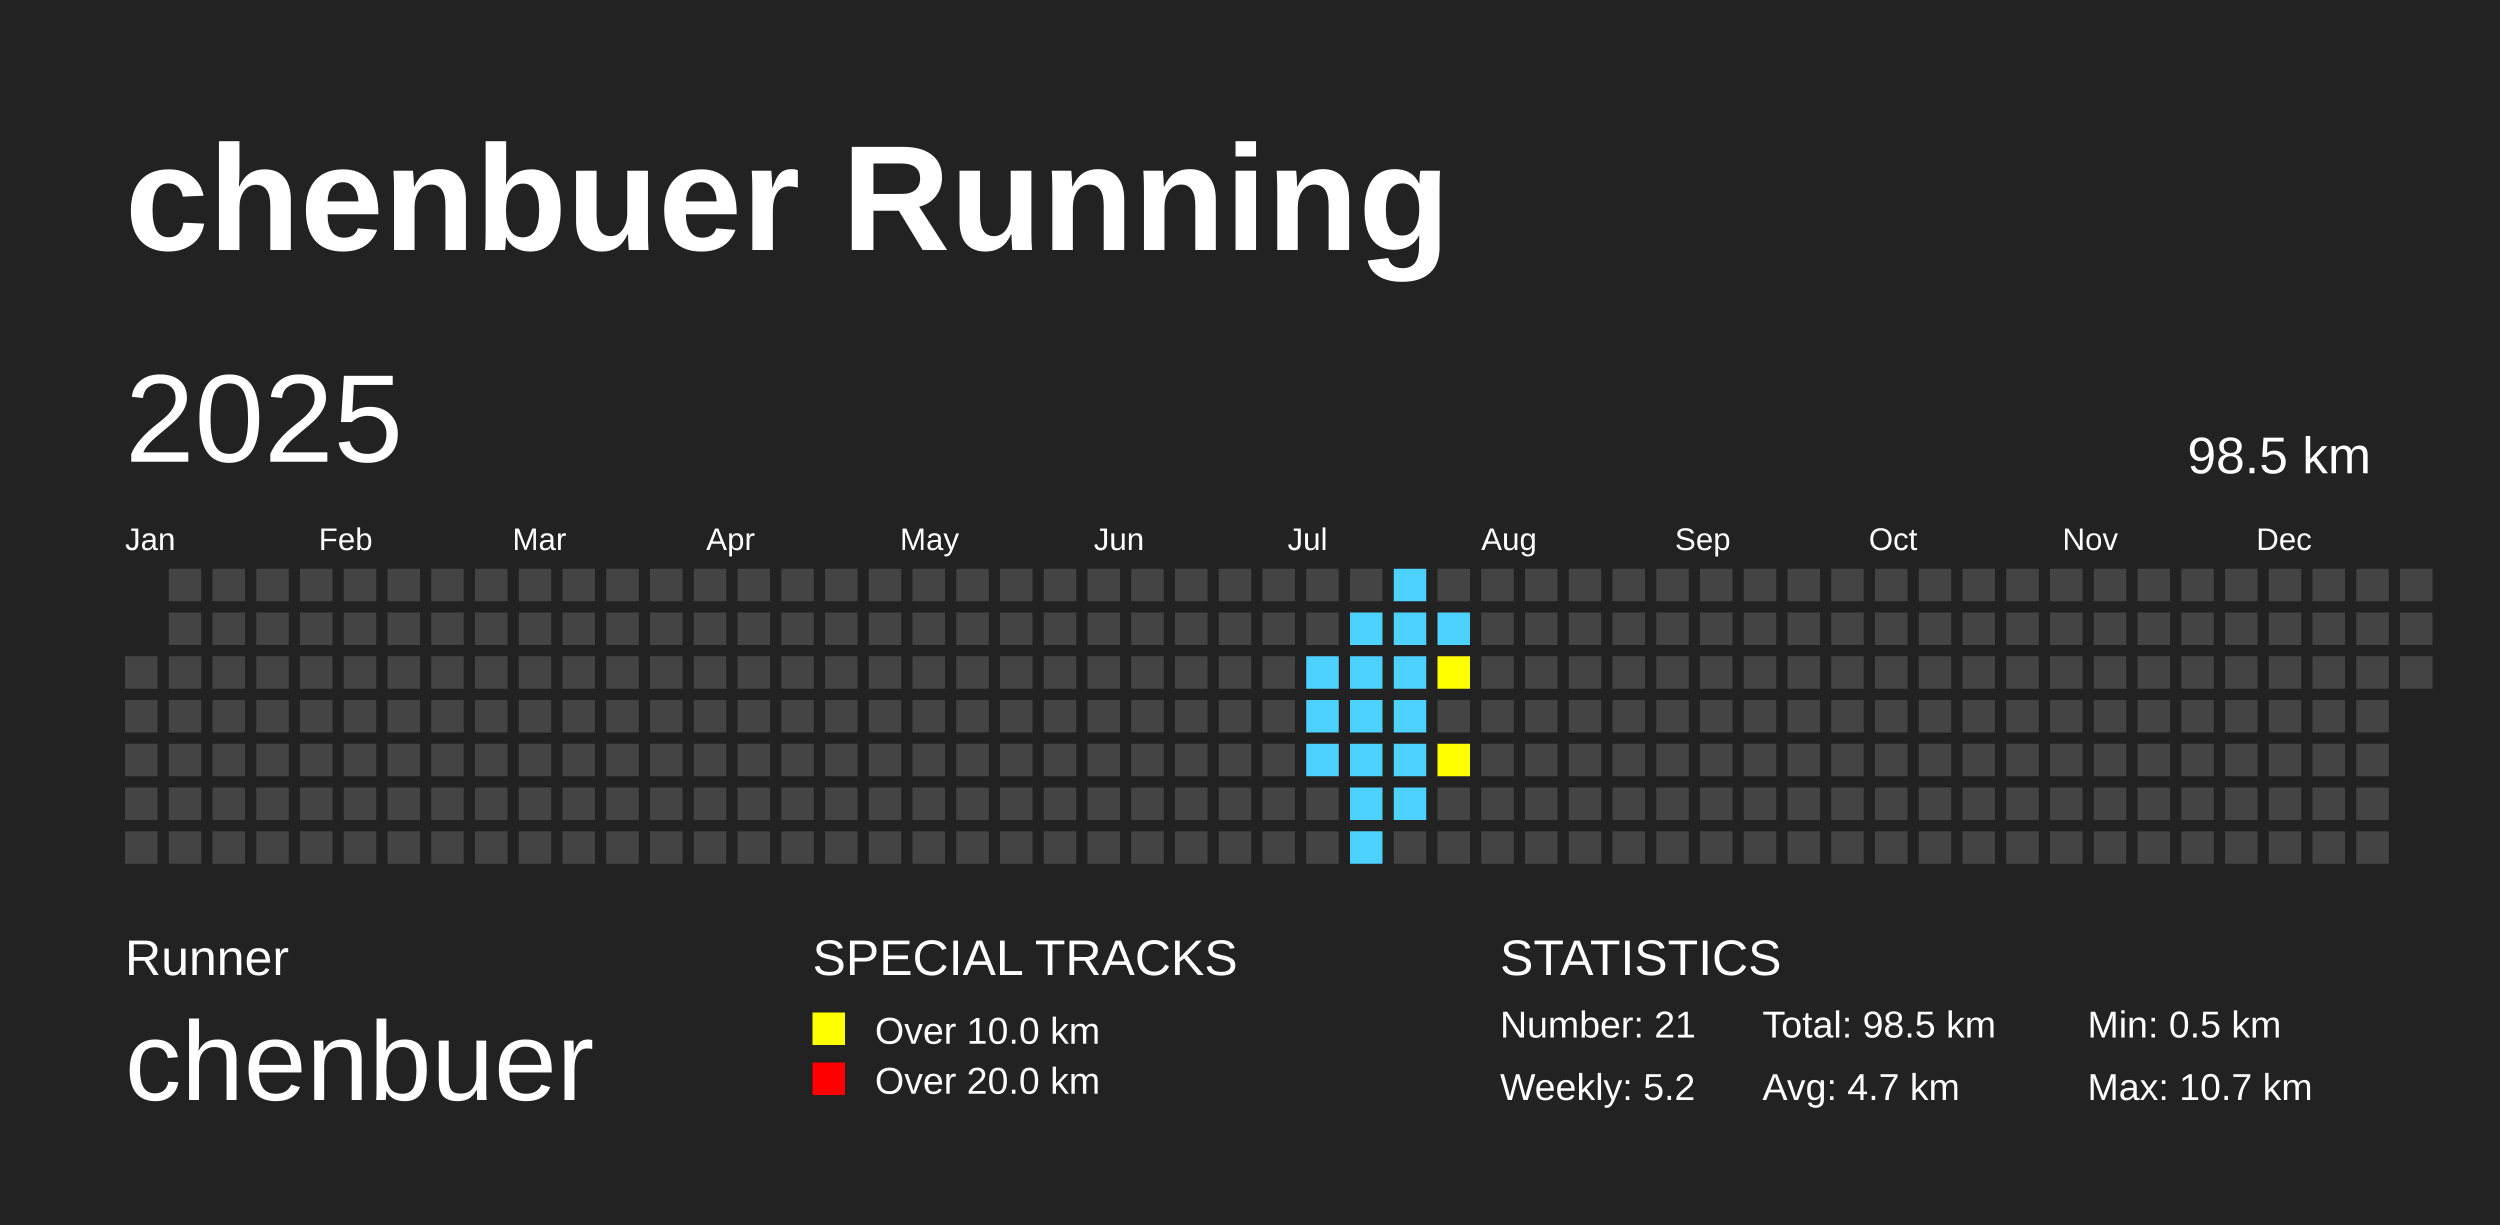
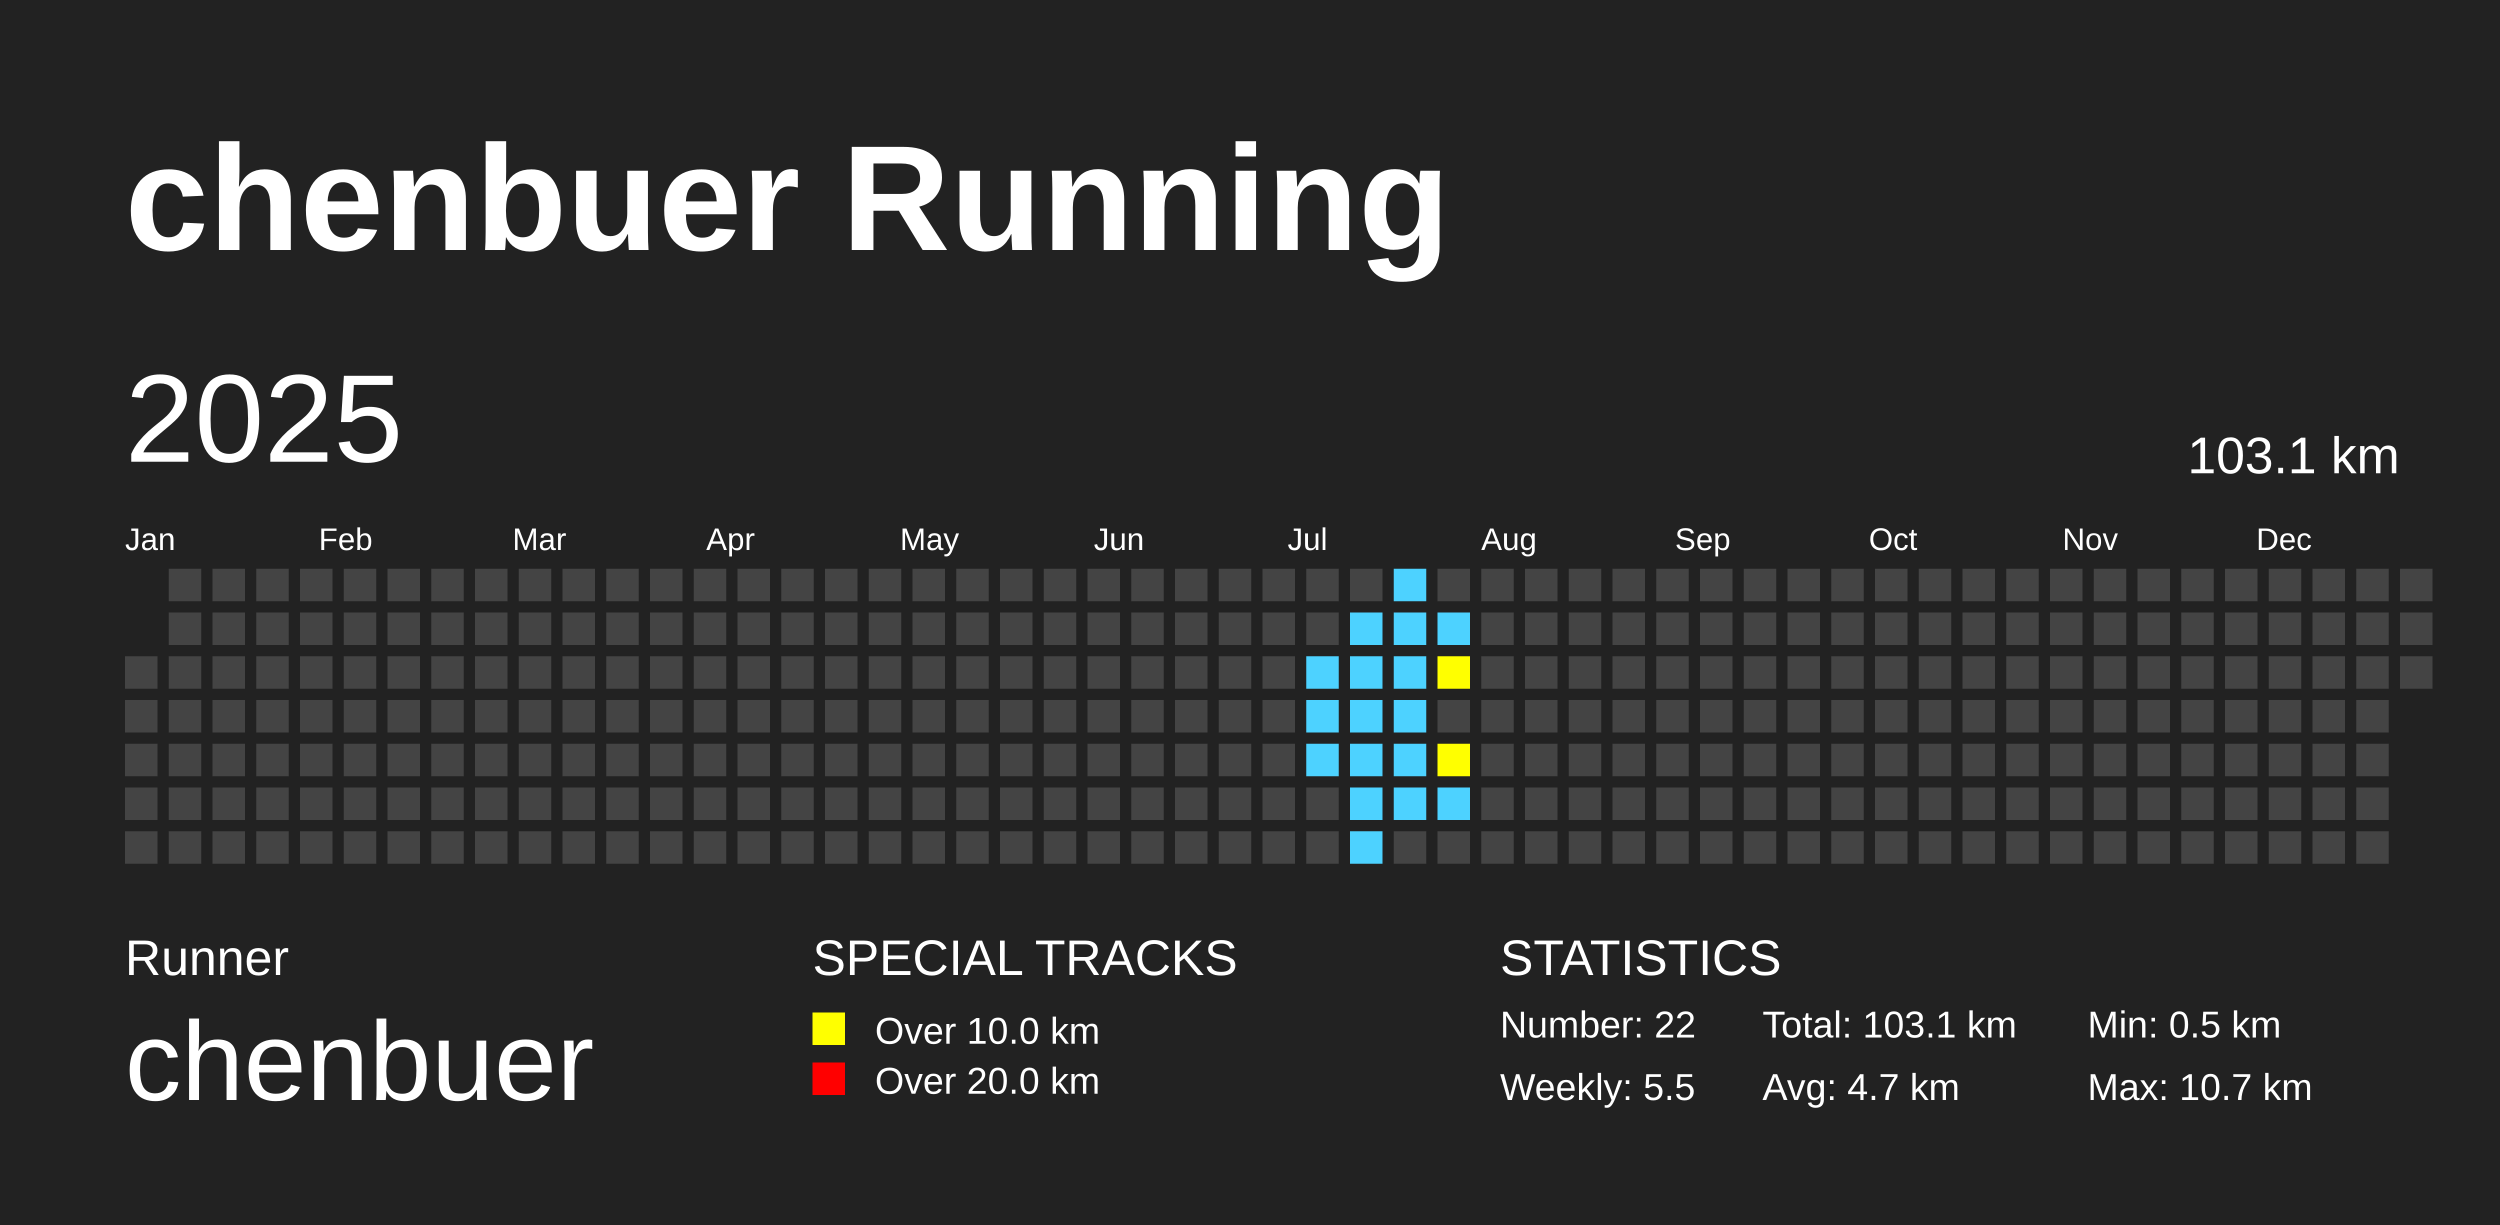
<svg xmlns="http://www.w3.org/2000/svg" baseProfile="full" height="98mm" version="1.1" viewBox="0,0,200,98" width="200mm">
  <defs />
  <rect fill="#222222" height="98" width="200" x="0" y="0" />
  <text fill="#FFFFFF" style="font-size:12px; font-family:Arial; font-weight:bold;" x="10" y="20">chenbuer Running</text>
  <text fill="#FFFFFF" style="font-size:4px; font-family:Arial" x="10" y="78">Runner</text>
  <text fill="#FFFFFF" style="font-size:9px; font-family:Arial" x="10" y="88">chenbuer</text>
  <text fill="#FFFFFF" style="font-size:4px; font-family:Arial" x="65" y="78">SPECIAL TRACKS</text>
  <rect fill="yellow" height="2.6" width="2.6" x="65" y="81" />
  <text fill="#FFFFFF" style="font-size:3px; font-family:Arial" x="70" y="83.5">Over 10.0 km</text>
  <rect fill="red" height="2.6" width="2.6" x="65" y="85" />
  <text fill="#FFFFFF" style="font-size:3px; font-family:Arial" x="70" y="87.5">Over 20.0 km</text>
  <text fill="#FFFFFF" style="font-size:4px; font-family:Arial" x="120" y="78">STATISTICS</text>
-   <text fill="#FFFFFF" style="font-size:3px; font-family:Arial" x="120" y="83">Number: 21</text>
-   <text fill="#FFFFFF" style="font-size:3px; font-family:Arial" x="120" y="88">Weekly: 5.2</text>
-   <text fill="#FFFFFF" style="font-size:3px; font-family:Arial" x="141" y="83">Total: 98.5 km</text>
+   <text fill="#FFFFFF" style="font-size:3px; font-family:Arial" x="120" y="83">Number: 22</text>
+   <text fill="#FFFFFF" style="font-size:3px; font-family:Arial" x="120" y="88">Weekly: 5.5</text>
+   <text fill="#FFFFFF" style="font-size:3px; font-family:Arial" x="141" y="83">Total: 103.1 km</text>
  <text fill="#FFFFFF" style="font-size:3px; font-family:Arial" x="141" y="88">Avg: 4.7 km</text>
  <text fill="#FFFFFF" style="font-size:3px; font-family:Arial" x="167" y="83">Min: 0.5 km</text>
  <text fill="#FFFFFF" style="font-size:3px; font-family:Arial" x="167" y="88">Max: 10.7 km</text>
  <text dominant-baseline="hanging" fill="#FFFFFF" style="font-size:10.0px; font-family:Arial;" x="10" y="30">2025</text>
-   <text dominant-baseline="hanging" fill="#FFFFFF" style="font-size:4.125px; font-family:Arial;" x="175" y="35">98.5 km</text>
+   <text dominant-baseline="hanging" fill="#FFFFFF" style="font-size:4.125px; font-family:Arial;" x="175" y="35">103.1 km</text>
  <text fill="#FFFFFF" style="font-size:2.5px; font-family:Arial" x="10.0" y="44">Jan</text>
  <text fill="#FFFFFF" style="font-size:2.5px; font-family:Arial" x="25.5" y="44">Feb</text>
  <text fill="#FFFFFF" style="font-size:2.5px; font-family:Arial" x="41.0" y="44">Mar</text>
  <text fill="#FFFFFF" style="font-size:2.5px; font-family:Arial" x="56.5" y="44">Apr</text>
  <text fill="#FFFFFF" style="font-size:2.5px; font-family:Arial" x="72.0" y="44">May</text>
  <text fill="#FFFFFF" style="font-size:2.5px; font-family:Arial" x="87.5" y="44">Jun</text>
  <text fill="#FFFFFF" style="font-size:2.5px; font-family:Arial" x="103.0" y="44">Jul</text>
  <text fill="#FFFFFF" style="font-size:2.5px; font-family:Arial" x="118.5" y="44">Aug</text>
  <text fill="#FFFFFF" style="font-size:2.5px; font-family:Arial" x="134.0" y="44">Sep</text>
  <text fill="#FFFFFF" style="font-size:2.5px; font-family:Arial" x="149.5" y="44">Oct</text>
  <text fill="#FFFFFF" style="font-size:2.5px; font-family:Arial" x="165.0" y="44">Nov</text>
  <text fill="#FFFFFF" style="font-size:2.5px; font-family:Arial" x="180.5" y="44">Dec</text>
  <rect fill="#444444" height="2.6" width="2.6" x="10.0" y="52.5" />
  <rect fill="#444444" height="2.6" width="2.6" x="10.0" y="56.0" />
  <rect fill="#444444" height="2.6" width="2.6" x="10.0" y="59.5" />
  <rect fill="#444444" height="2.6" width="2.6" x="10.0" y="63.0" />
  <rect fill="#444444" height="2.6" width="2.6" x="10.0" y="66.5" />
  <rect fill="#444444" height="2.6" width="2.6" x="13.5" y="45.5" />
  <rect fill="#444444" height="2.6" width="2.6" x="13.5" y="49.0" />
  <rect fill="#444444" height="2.6" width="2.6" x="13.5" y="52.5" />
  <rect fill="#444444" height="2.6" width="2.6" x="13.5" y="56.0" />
  <rect fill="#444444" height="2.6" width="2.6" x="13.5" y="59.5" />
  <rect fill="#444444" height="2.6" width="2.6" x="13.5" y="63.0" />
  <rect fill="#444444" height="2.6" width="2.6" x="13.5" y="66.5" />
  <rect fill="#444444" height="2.6" width="2.6" x="17.0" y="45.5" />
  <rect fill="#444444" height="2.6" width="2.6" x="17.0" y="49.0" />
  <rect fill="#444444" height="2.6" width="2.6" x="17.0" y="52.5" />
  <rect fill="#444444" height="2.6" width="2.6" x="17.0" y="56.0" />
  <rect fill="#444444" height="2.6" width="2.6" x="17.0" y="59.5" />
  <rect fill="#444444" height="2.6" width="2.6" x="17.0" y="63.0" />
  <rect fill="#444444" height="2.6" width="2.6" x="17.0" y="66.5" />
  <rect fill="#444444" height="2.6" width="2.6" x="20.5" y="45.5" />
  <rect fill="#444444" height="2.6" width="2.6" x="20.5" y="49.0" />
  <rect fill="#444444" height="2.6" width="2.6" x="20.5" y="52.5" />
  <rect fill="#444444" height="2.6" width="2.6" x="20.5" y="56.0" />
  <rect fill="#444444" height="2.6" width="2.6" x="20.5" y="59.5" />
  <rect fill="#444444" height="2.6" width="2.6" x="20.5" y="63.0" />
  <rect fill="#444444" height="2.6" width="2.6" x="20.5" y="66.5" />
  <rect fill="#444444" height="2.6" width="2.6" x="24.0" y="45.5" />
  <rect fill="#444444" height="2.6" width="2.6" x="24.0" y="49.0" />
  <rect fill="#444444" height="2.6" width="2.6" x="24.0" y="52.5" />
  <rect fill="#444444" height="2.6" width="2.6" x="24.0" y="56.0" />
  <rect fill="#444444" height="2.6" width="2.6" x="24.0" y="59.5" />
  <rect fill="#444444" height="2.6" width="2.6" x="24.0" y="63.0" />
  <rect fill="#444444" height="2.6" width="2.6" x="24.0" y="66.5" />
  <rect fill="#444444" height="2.6" width="2.6" x="27.5" y="45.5" />
  <rect fill="#444444" height="2.6" width="2.6" x="27.5" y="49.0" />
  <rect fill="#444444" height="2.6" width="2.6" x="27.5" y="52.5" />
  <rect fill="#444444" height="2.6" width="2.6" x="27.5" y="56.0" />
  <rect fill="#444444" height="2.6" width="2.6" x="27.5" y="59.5" />
  <rect fill="#444444" height="2.6" width="2.6" x="27.5" y="63.0" />
  <rect fill="#444444" height="2.6" width="2.6" x="27.5" y="66.5" />
  <rect fill="#444444" height="2.6" width="2.6" x="31.0" y="45.5" />
  <rect fill="#444444" height="2.6" width="2.6" x="31.0" y="49.0" />
  <rect fill="#444444" height="2.6" width="2.6" x="31.0" y="52.5" />
  <rect fill="#444444" height="2.6" width="2.6" x="31.0" y="56.0" />
  <rect fill="#444444" height="2.6" width="2.6" x="31.0" y="59.5" />
  <rect fill="#444444" height="2.6" width="2.6" x="31.0" y="63.0" />
  <rect fill="#444444" height="2.6" width="2.6" x="31.0" y="66.5" />
  <rect fill="#444444" height="2.6" width="2.6" x="34.5" y="45.5" />
  <rect fill="#444444" height="2.6" width="2.6" x="34.5" y="49.0" />
  <rect fill="#444444" height="2.6" width="2.6" x="34.5" y="52.5" />
  <rect fill="#444444" height="2.6" width="2.6" x="34.5" y="56.0" />
  <rect fill="#444444" height="2.6" width="2.6" x="34.5" y="59.5" />
  <rect fill="#444444" height="2.6" width="2.6" x="34.5" y="63.0" />
  <rect fill="#444444" height="2.6" width="2.6" x="34.5" y="66.5" />
  <rect fill="#444444" height="2.6" width="2.6" x="38.0" y="45.5" />
  <rect fill="#444444" height="2.6" width="2.6" x="38.0" y="49.0" />
  <rect fill="#444444" height="2.6" width="2.6" x="38.0" y="52.5" />
  <rect fill="#444444" height="2.6" width="2.6" x="38.0" y="56.0" />
  <rect fill="#444444" height="2.6" width="2.6" x="38.0" y="59.5" />
  <rect fill="#444444" height="2.6" width="2.6" x="38.0" y="63.0" />
  <rect fill="#444444" height="2.6" width="2.6" x="38.0" y="66.5" />
  <rect fill="#444444" height="2.6" width="2.6" x="41.5" y="45.5" />
  <rect fill="#444444" height="2.6" width="2.6" x="41.5" y="49.0" />
  <rect fill="#444444" height="2.6" width="2.6" x="41.5" y="52.5" />
  <rect fill="#444444" height="2.6" width="2.6" x="41.5" y="56.0" />
  <rect fill="#444444" height="2.6" width="2.6" x="41.5" y="59.5" />
  <rect fill="#444444" height="2.6" width="2.6" x="41.5" y="63.0" />
  <rect fill="#444444" height="2.6" width="2.6" x="41.5" y="66.5" />
  <rect fill="#444444" height="2.6" width="2.6" x="45.0" y="45.5" />
  <rect fill="#444444" height="2.6" width="2.6" x="45.0" y="49.0" />
  <rect fill="#444444" height="2.6" width="2.6" x="45.0" y="52.5" />
  <rect fill="#444444" height="2.6" width="2.6" x="45.0" y="56.0" />
  <rect fill="#444444" height="2.6" width="2.6" x="45.0" y="59.5" />
  <rect fill="#444444" height="2.6" width="2.6" x="45.0" y="63.0" />
  <rect fill="#444444" height="2.6" width="2.6" x="45.0" y="66.5" />
  <rect fill="#444444" height="2.6" width="2.6" x="48.5" y="45.5" />
  <rect fill="#444444" height="2.6" width="2.6" x="48.5" y="49.0" />
  <rect fill="#444444" height="2.6" width="2.6" x="48.5" y="52.5" />
  <rect fill="#444444" height="2.6" width="2.6" x="48.5" y="56.0" />
  <rect fill="#444444" height="2.6" width="2.6" x="48.5" y="59.5" />
  <rect fill="#444444" height="2.6" width="2.6" x="48.5" y="63.0" />
  <rect fill="#444444" height="2.6" width="2.6" x="48.5" y="66.5" />
  <rect fill="#444444" height="2.6" width="2.6" x="52.0" y="45.5" />
  <rect fill="#444444" height="2.6" width="2.6" x="52.0" y="49.0" />
  <rect fill="#444444" height="2.6" width="2.6" x="52.0" y="52.5" />
  <rect fill="#444444" height="2.6" width="2.6" x="52.0" y="56.0" />
  <rect fill="#444444" height="2.6" width="2.6" x="52.0" y="59.5" />
  <rect fill="#444444" height="2.6" width="2.6" x="52.0" y="63.0" />
  <rect fill="#444444" height="2.6" width="2.6" x="52.0" y="66.5" />
  <rect fill="#444444" height="2.6" width="2.6" x="55.5" y="45.5" />
  <rect fill="#444444" height="2.6" width="2.6" x="55.5" y="49.0" />
  <rect fill="#444444" height="2.6" width="2.6" x="55.5" y="52.5" />
  <rect fill="#444444" height="2.6" width="2.6" x="55.5" y="56.0" />
  <rect fill="#444444" height="2.6" width="2.6" x="55.5" y="59.5" />
  <rect fill="#444444" height="2.6" width="2.6" x="55.5" y="63.0" />
  <rect fill="#444444" height="2.6" width="2.6" x="55.5" y="66.5" />
  <rect fill="#444444" height="2.6" width="2.6" x="59.0" y="45.5" />
  <rect fill="#444444" height="2.6" width="2.6" x="59.0" y="49.0" />
  <rect fill="#444444" height="2.6" width="2.6" x="59.0" y="52.5" />
  <rect fill="#444444" height="2.6" width="2.6" x="59.0" y="56.0" />
  <rect fill="#444444" height="2.6" width="2.6" x="59.0" y="59.5" />
  <rect fill="#444444" height="2.6" width="2.6" x="59.0" y="63.0" />
  <rect fill="#444444" height="2.6" width="2.6" x="59.0" y="66.5" />
  <rect fill="#444444" height="2.6" width="2.6" x="62.5" y="45.5" />
  <rect fill="#444444" height="2.6" width="2.6" x="62.5" y="49.0" />
  <rect fill="#444444" height="2.6" width="2.6" x="62.5" y="52.5" />
  <rect fill="#444444" height="2.6" width="2.6" x="62.5" y="56.0" />
  <rect fill="#444444" height="2.6" width="2.6" x="62.5" y="59.5" />
  <rect fill="#444444" height="2.6" width="2.6" x="62.5" y="63.0" />
  <rect fill="#444444" height="2.6" width="2.6" x="62.5" y="66.5" />
  <rect fill="#444444" height="2.6" width="2.6" x="66.0" y="45.5" />
  <rect fill="#444444" height="2.6" width="2.6" x="66.0" y="49.0" />
  <rect fill="#444444" height="2.6" width="2.6" x="66.0" y="52.5" />
  <rect fill="#444444" height="2.6" width="2.6" x="66.0" y="56.0" />
  <rect fill="#444444" height="2.6" width="2.6" x="66.0" y="59.5" />
  <rect fill="#444444" height="2.6" width="2.6" x="66.0" y="63.0" />
  <rect fill="#444444" height="2.6" width="2.6" x="66.0" y="66.5" />
  <rect fill="#444444" height="2.6" width="2.6" x="69.5" y="45.5" />
  <rect fill="#444444" height="2.6" width="2.6" x="69.5" y="49.0" />
  <rect fill="#444444" height="2.6" width="2.6" x="69.5" y="52.5" />
  <rect fill="#444444" height="2.6" width="2.6" x="69.5" y="56.0" />
  <rect fill="#444444" height="2.6" width="2.6" x="69.5" y="59.5" />
  <rect fill="#444444" height="2.6" width="2.6" x="69.5" y="63.0" />
  <rect fill="#444444" height="2.6" width="2.6" x="69.5" y="66.5" />
  <rect fill="#444444" height="2.6" width="2.6" x="73.0" y="45.5" />
  <rect fill="#444444" height="2.6" width="2.6" x="73.0" y="49.0" />
  <rect fill="#444444" height="2.6" width="2.6" x="73.0" y="52.5" />
  <rect fill="#444444" height="2.6" width="2.6" x="73.0" y="56.0" />
  <rect fill="#444444" height="2.6" width="2.6" x="73.0" y="59.5" />
  <rect fill="#444444" height="2.6" width="2.6" x="73.0" y="63.0" />
  <rect fill="#444444" height="2.6" width="2.6" x="73.0" y="66.5" />
  <rect fill="#444444" height="2.6" width="2.6" x="76.5" y="45.5" />
  <rect fill="#444444" height="2.6" width="2.6" x="76.5" y="49.0" />
  <rect fill="#444444" height="2.6" width="2.6" x="76.5" y="52.5" />
  <rect fill="#444444" height="2.6" width="2.6" x="76.5" y="56.0" />
  <rect fill="#444444" height="2.6" width="2.6" x="76.5" y="59.5" />
  <rect fill="#444444" height="2.6" width="2.6" x="76.5" y="63.0" />
  <rect fill="#444444" height="2.6" width="2.6" x="76.5" y="66.5" />
  <rect fill="#444444" height="2.6" width="2.6" x="80.0" y="45.5" />
  <rect fill="#444444" height="2.6" width="2.6" x="80.0" y="49.0" />
  <rect fill="#444444" height="2.6" width="2.6" x="80.0" y="52.5" />
  <rect fill="#444444" height="2.6" width="2.6" x="80.0" y="56.0" />
  <rect fill="#444444" height="2.6" width="2.6" x="80.0" y="59.5" />
  <rect fill="#444444" height="2.6" width="2.6" x="80.0" y="63.0" />
  <rect fill="#444444" height="2.6" width="2.6" x="80.0" y="66.5" />
  <rect fill="#444444" height="2.6" width="2.6" x="83.5" y="45.5" />
  <rect fill="#444444" height="2.6" width="2.6" x="83.5" y="49.0" />
  <rect fill="#444444" height="2.6" width="2.6" x="83.5" y="52.5" />
  <rect fill="#444444" height="2.6" width="2.6" x="83.5" y="56.0" />
  <rect fill="#444444" height="2.6" width="2.6" x="83.5" y="59.5" />
  <rect fill="#444444" height="2.6" width="2.6" x="83.5" y="63.0" />
  <rect fill="#444444" height="2.6" width="2.6" x="83.5" y="66.5" />
  <rect fill="#444444" height="2.6" width="2.6" x="87.0" y="45.5" />
  <rect fill="#444444" height="2.6" width="2.6" x="87.0" y="49.0" />
  <rect fill="#444444" height="2.6" width="2.6" x="87.0" y="52.5" />
  <rect fill="#444444" height="2.6" width="2.6" x="87.0" y="56.0" />
  <rect fill="#444444" height="2.6" width="2.6" x="87.0" y="59.5" />
  <rect fill="#444444" height="2.6" width="2.6" x="87.0" y="63.0" />
  <rect fill="#444444" height="2.6" width="2.6" x="87.0" y="66.5" />
  <rect fill="#444444" height="2.6" width="2.6" x="90.5" y="45.5" />
  <rect fill="#444444" height="2.6" width="2.6" x="90.5" y="49.0" />
  <rect fill="#444444" height="2.6" width="2.6" x="90.5" y="52.5" />
  <rect fill="#444444" height="2.6" width="2.6" x="90.5" y="56.0" />
  <rect fill="#444444" height="2.6" width="2.6" x="90.5" y="59.5" />
  <rect fill="#444444" height="2.6" width="2.6" x="90.5" y="63.0" />
  <rect fill="#444444" height="2.6" width="2.6" x="90.5" y="66.5" />
  <rect fill="#444444" height="2.6" width="2.6" x="94.0" y="45.5" />
  <rect fill="#444444" height="2.6" width="2.6" x="94.0" y="49.0" />
  <rect fill="#444444" height="2.6" width="2.6" x="94.0" y="52.5" />
  <rect fill="#444444" height="2.6" width="2.6" x="94.0" y="56.0" />
  <rect fill="#444444" height="2.6" width="2.6" x="94.0" y="59.5" />
  <rect fill="#444444" height="2.6" width="2.6" x="94.0" y="63.0" />
  <rect fill="#444444" height="2.6" width="2.6" x="94.0" y="66.5" />
  <rect fill="#444444" height="2.6" width="2.6" x="97.5" y="45.5" />
  <rect fill="#444444" height="2.6" width="2.6" x="97.5" y="49.0" />
  <rect fill="#444444" height="2.6" width="2.6" x="97.5" y="52.5" />
  <rect fill="#444444" height="2.6" width="2.6" x="97.5" y="56.0" />
  <rect fill="#444444" height="2.6" width="2.6" x="97.5" y="59.5" />
  <rect fill="#444444" height="2.6" width="2.6" x="97.5" y="63.0" />
  <rect fill="#444444" height="2.6" width="2.6" x="97.5" y="66.5" />
  <rect fill="#444444" height="2.6" width="2.6" x="101.0" y="45.5" />
  <rect fill="#444444" height="2.6" width="2.6" x="101.0" y="49.0" />
  <rect fill="#444444" height="2.6" width="2.6" x="101.0" y="52.5" />
  <rect fill="#444444" height="2.6" width="2.6" x="101.0" y="56.0" />
  <rect fill="#444444" height="2.6" width="2.6" x="101.0" y="59.5" />
  <rect fill="#444444" height="2.6" width="2.6" x="101.0" y="63.0" />
  <rect fill="#444444" height="2.6" width="2.6" x="101.0" y="66.5" />
  <rect fill="#444444" height="2.6" width="2.6" x="104.5" y="45.5" />
  <rect fill="#444444" height="2.6" width="2.6" x="104.5" y="49.0" />
  <rect fill="#4DD2FF" height="2.6" width="2.6" x="104.5" y="52.5" />
  <rect fill="#4DD2FF" height="2.6" width="2.6" x="104.5" y="56.0" />
  <rect fill="#4DD2FF" height="2.6" width="2.6" x="104.5" y="59.5" />
  <rect fill="#444444" height="2.6" width="2.6" x="104.5" y="63.0" />
  <rect fill="#444444" height="2.6" width="2.6" x="104.5" y="66.5" />
  <rect fill="#444444" height="2.6" width="2.6" x="108.0" y="45.5" />
  <rect fill="#4DD2FF" height="2.6" width="2.6" x="108.0" y="49.0" />
  <rect fill="#4DD2FF" height="2.6" width="2.6" x="108.0" y="52.5" />
  <rect fill="#4DD2FF" height="2.6" width="2.6" x="108.0" y="56.0" />
  <rect fill="#4DD2FF" height="2.6" width="2.6" x="108.0" y="59.5" />
  <rect fill="#4DD2FF" height="2.6" width="2.6" x="108.0" y="63.0" />
  <rect fill="#4DD2FF" height="2.6" width="2.6" x="108.0" y="66.5" />
  <rect fill="#4DD2FF" height="2.6" width="2.6" x="111.5" y="45.5" />
  <rect fill="#4DD2FF" height="2.6" width="2.6" x="111.5" y="49.0" />
  <rect fill="#4DD2FF" height="2.6" width="2.6" x="111.5" y="52.5" />
  <rect fill="#4DD2FF" height="2.6" width="2.6" x="111.5" y="56.0" />
  <rect fill="#4DD2FF" height="2.6" width="2.6" x="111.5" y="59.5" />
  <rect fill="#4DD2FF" height="2.6" width="2.6" x="111.5" y="63.0" />
  <rect fill="#444444" height="2.6" width="2.6" x="111.5" y="66.5" />
  <rect fill="#444444" height="2.6" width="2.6" x="115.0" y="45.5" />
  <rect fill="#4DD2FF" height="2.6" width="2.6" x="115.0" y="49.0" />
  <rect fill="yellow" height="2.6" width="2.6" x="115.0" y="52.5" />
  <rect fill="#444444" height="2.6" width="2.6" x="115.0" y="56.0" />
  <rect fill="yellow" height="2.6" width="2.6" x="115.0" y="59.5" />
-   <rect fill="#444444" height="2.6" width="2.6" x="115.0" y="63.0" />
+   <rect fill="#4DD2FF" height="2.6" width="2.6" x="115.0" y="63.0" />
  <rect fill="#444444" height="2.6" width="2.6" x="115.0" y="66.5" />
  <rect fill="#444444" height="2.6" width="2.6" x="118.5" y="45.5" />
  <rect fill="#444444" height="2.6" width="2.6" x="118.5" y="49.0" />
  <rect fill="#444444" height="2.6" width="2.6" x="118.5" y="52.5" />
  <rect fill="#444444" height="2.6" width="2.6" x="118.5" y="56.0" />
  <rect fill="#444444" height="2.6" width="2.6" x="118.5" y="59.5" />
  <rect fill="#444444" height="2.6" width="2.6" x="118.5" y="63.0" />
  <rect fill="#444444" height="2.6" width="2.6" x="118.5" y="66.5" />
  <rect fill="#444444" height="2.6" width="2.6" x="122.0" y="45.5" />
  <rect fill="#444444" height="2.6" width="2.6" x="122.0" y="49.0" />
  <rect fill="#444444" height="2.6" width="2.6" x="122.0" y="52.5" />
  <rect fill="#444444" height="2.6" width="2.6" x="122.0" y="56.0" />
  <rect fill="#444444" height="2.6" width="2.6" x="122.0" y="59.5" />
  <rect fill="#444444" height="2.6" width="2.6" x="122.0" y="63.0" />
  <rect fill="#444444" height="2.6" width="2.6" x="122.0" y="66.5" />
  <rect fill="#444444" height="2.6" width="2.6" x="125.5" y="45.5" />
  <rect fill="#444444" height="2.6" width="2.6" x="125.5" y="49.0" />
  <rect fill="#444444" height="2.6" width="2.6" x="125.5" y="52.5" />
  <rect fill="#444444" height="2.6" width="2.6" x="125.5" y="56.0" />
  <rect fill="#444444" height="2.6" width="2.6" x="125.5" y="59.5" />
  <rect fill="#444444" height="2.6" width="2.6" x="125.5" y="63.0" />
  <rect fill="#444444" height="2.6" width="2.6" x="125.5" y="66.5" />
  <rect fill="#444444" height="2.6" width="2.6" x="129.0" y="45.5" />
  <rect fill="#444444" height="2.6" width="2.6" x="129.0" y="49.0" />
  <rect fill="#444444" height="2.6" width="2.6" x="129.0" y="52.5" />
  <rect fill="#444444" height="2.6" width="2.6" x="129.0" y="56.0" />
  <rect fill="#444444" height="2.6" width="2.6" x="129.0" y="59.5" />
  <rect fill="#444444" height="2.6" width="2.6" x="129.0" y="63.0" />
  <rect fill="#444444" height="2.6" width="2.6" x="129.0" y="66.5" />
  <rect fill="#444444" height="2.6" width="2.6" x="132.5" y="45.5" />
  <rect fill="#444444" height="2.6" width="2.6" x="132.5" y="49.0" />
  <rect fill="#444444" height="2.6" width="2.6" x="132.5" y="52.5" />
  <rect fill="#444444" height="2.6" width="2.6" x="132.5" y="56.0" />
  <rect fill="#444444" height="2.6" width="2.6" x="132.5" y="59.5" />
  <rect fill="#444444" height="2.6" width="2.6" x="132.5" y="63.0" />
  <rect fill="#444444" height="2.6" width="2.6" x="132.5" y="66.5" />
  <rect fill="#444444" height="2.6" width="2.6" x="136.0" y="45.5" />
  <rect fill="#444444" height="2.6" width="2.6" x="136.0" y="49.0" />
  <rect fill="#444444" height="2.6" width="2.6" x="136.0" y="52.5" />
  <rect fill="#444444" height="2.6" width="2.6" x="136.0" y="56.0" />
  <rect fill="#444444" height="2.6" width="2.6" x="136.0" y="59.5" />
  <rect fill="#444444" height="2.6" width="2.6" x="136.0" y="63.0" />
  <rect fill="#444444" height="2.6" width="2.6" x="136.0" y="66.5" />
  <rect fill="#444444" height="2.6" width="2.6" x="139.5" y="45.5" />
  <rect fill="#444444" height="2.6" width="2.6" x="139.5" y="49.0" />
  <rect fill="#444444" height="2.6" width="2.6" x="139.5" y="52.5" />
  <rect fill="#444444" height="2.6" width="2.6" x="139.5" y="56.0" />
  <rect fill="#444444" height="2.6" width="2.6" x="139.5" y="59.5" />
  <rect fill="#444444" height="2.6" width="2.6" x="139.5" y="63.0" />
  <rect fill="#444444" height="2.6" width="2.6" x="139.5" y="66.5" />
  <rect fill="#444444" height="2.6" width="2.6" x="143.0" y="45.5" />
  <rect fill="#444444" height="2.6" width="2.6" x="143.0" y="49.0" />
  <rect fill="#444444" height="2.6" width="2.6" x="143.0" y="52.5" />
  <rect fill="#444444" height="2.6" width="2.6" x="143.0" y="56.0" />
  <rect fill="#444444" height="2.6" width="2.6" x="143.0" y="59.5" />
  <rect fill="#444444" height="2.6" width="2.6" x="143.0" y="63.0" />
  <rect fill="#444444" height="2.6" width="2.6" x="143.0" y="66.5" />
  <rect fill="#444444" height="2.6" width="2.6" x="146.5" y="45.5" />
  <rect fill="#444444" height="2.6" width="2.6" x="146.5" y="49.0" />
  <rect fill="#444444" height="2.6" width="2.6" x="146.5" y="52.5" />
  <rect fill="#444444" height="2.6" width="2.6" x="146.5" y="56.0" />
  <rect fill="#444444" height="2.6" width="2.6" x="146.5" y="59.5" />
  <rect fill="#444444" height="2.6" width="2.6" x="146.5" y="63.0" />
  <rect fill="#444444" height="2.6" width="2.6" x="146.5" y="66.5" />
  <rect fill="#444444" height="2.6" width="2.6" x="150.0" y="45.5" />
  <rect fill="#444444" height="2.6" width="2.6" x="150.0" y="49.0" />
  <rect fill="#444444" height="2.6" width="2.6" x="150.0" y="52.5" />
  <rect fill="#444444" height="2.6" width="2.6" x="150.0" y="56.0" />
  <rect fill="#444444" height="2.6" width="2.6" x="150.0" y="59.5" />
  <rect fill="#444444" height="2.6" width="2.6" x="150.0" y="63.0" />
  <rect fill="#444444" height="2.6" width="2.6" x="150.0" y="66.5" />
  <rect fill="#444444" height="2.6" width="2.6" x="153.5" y="45.5" />
  <rect fill="#444444" height="2.6" width="2.6" x="153.5" y="49.0" />
  <rect fill="#444444" height="2.6" width="2.6" x="153.5" y="52.5" />
  <rect fill="#444444" height="2.6" width="2.6" x="153.5" y="56.0" />
  <rect fill="#444444" height="2.6" width="2.6" x="153.5" y="59.5" />
  <rect fill="#444444" height="2.6" width="2.6" x="153.5" y="63.0" />
  <rect fill="#444444" height="2.6" width="2.6" x="153.5" y="66.5" />
  <rect fill="#444444" height="2.6" width="2.6" x="157.0" y="45.5" />
  <rect fill="#444444" height="2.6" width="2.6" x="157.0" y="49.0" />
  <rect fill="#444444" height="2.6" width="2.6" x="157.0" y="52.5" />
  <rect fill="#444444" height="2.6" width="2.6" x="157.0" y="56.0" />
  <rect fill="#444444" height="2.6" width="2.6" x="157.0" y="59.5" />
  <rect fill="#444444" height="2.6" width="2.6" x="157.0" y="63.0" />
  <rect fill="#444444" height="2.6" width="2.6" x="157.0" y="66.5" />
  <rect fill="#444444" height="2.6" width="2.6" x="160.5" y="45.5" />
  <rect fill="#444444" height="2.6" width="2.6" x="160.5" y="49.0" />
  <rect fill="#444444" height="2.6" width="2.6" x="160.5" y="52.5" />
  <rect fill="#444444" height="2.6" width="2.6" x="160.5" y="56.0" />
  <rect fill="#444444" height="2.6" width="2.6" x="160.5" y="59.5" />
  <rect fill="#444444" height="2.6" width="2.6" x="160.5" y="63.0" />
  <rect fill="#444444" height="2.6" width="2.6" x="160.5" y="66.5" />
  <rect fill="#444444" height="2.6" width="2.6" x="164.0" y="45.5" />
  <rect fill="#444444" height="2.6" width="2.6" x="164.0" y="49.0" />
  <rect fill="#444444" height="2.6" width="2.6" x="164.0" y="52.5" />
  <rect fill="#444444" height="2.6" width="2.6" x="164.0" y="56.0" />
  <rect fill="#444444" height="2.6" width="2.6" x="164.0" y="59.5" />
  <rect fill="#444444" height="2.6" width="2.6" x="164.0" y="63.0" />
  <rect fill="#444444" height="2.6" width="2.6" x="164.0" y="66.5" />
  <rect fill="#444444" height="2.6" width="2.6" x="167.5" y="45.5" />
  <rect fill="#444444" height="2.6" width="2.6" x="167.5" y="49.0" />
  <rect fill="#444444" height="2.6" width="2.6" x="167.5" y="52.5" />
  <rect fill="#444444" height="2.6" width="2.6" x="167.5" y="56.0" />
  <rect fill="#444444" height="2.6" width="2.6" x="167.5" y="59.5" />
  <rect fill="#444444" height="2.6" width="2.6" x="167.5" y="63.0" />
  <rect fill="#444444" height="2.6" width="2.6" x="167.5" y="66.5" />
  <rect fill="#444444" height="2.6" width="2.6" x="171.0" y="45.5" />
  <rect fill="#444444" height="2.6" width="2.6" x="171.0" y="49.0" />
  <rect fill="#444444" height="2.6" width="2.6" x="171.0" y="52.5" />
  <rect fill="#444444" height="2.6" width="2.6" x="171.0" y="56.0" />
  <rect fill="#444444" height="2.6" width="2.6" x="171.0" y="59.5" />
  <rect fill="#444444" height="2.6" width="2.6" x="171.0" y="63.0" />
  <rect fill="#444444" height="2.6" width="2.6" x="171.0" y="66.5" />
  <rect fill="#444444" height="2.6" width="2.6" x="174.5" y="45.5" />
  <rect fill="#444444" height="2.6" width="2.6" x="174.5" y="49.0" />
  <rect fill="#444444" height="2.6" width="2.6" x="174.5" y="52.5" />
  <rect fill="#444444" height="2.6" width="2.6" x="174.5" y="56.0" />
  <rect fill="#444444" height="2.6" width="2.6" x="174.5" y="59.5" />
  <rect fill="#444444" height="2.6" width="2.6" x="174.5" y="63.0" />
  <rect fill="#444444" height="2.6" width="2.6" x="174.5" y="66.5" />
  <rect fill="#444444" height="2.6" width="2.6" x="178.0" y="45.5" />
  <rect fill="#444444" height="2.6" width="2.6" x="178.0" y="49.0" />
  <rect fill="#444444" height="2.6" width="2.6" x="178.0" y="52.5" />
  <rect fill="#444444" height="2.6" width="2.6" x="178.0" y="56.0" />
  <rect fill="#444444" height="2.6" width="2.6" x="178.0" y="59.5" />
  <rect fill="#444444" height="2.6" width="2.6" x="178.0" y="63.0" />
  <rect fill="#444444" height="2.6" width="2.6" x="178.0" y="66.5" />
  <rect fill="#444444" height="2.6" width="2.6" x="181.5" y="45.5" />
  <rect fill="#444444" height="2.6" width="2.6" x="181.5" y="49.0" />
  <rect fill="#444444" height="2.6" width="2.6" x="181.5" y="52.5" />
  <rect fill="#444444" height="2.6" width="2.6" x="181.5" y="56.0" />
  <rect fill="#444444" height="2.6" width="2.6" x="181.5" y="59.5" />
  <rect fill="#444444" height="2.6" width="2.6" x="181.5" y="63.0" />
  <rect fill="#444444" height="2.6" width="2.6" x="181.5" y="66.5" />
  <rect fill="#444444" height="2.6" width="2.6" x="185.0" y="45.5" />
  <rect fill="#444444" height="2.6" width="2.6" x="185.0" y="49.0" />
  <rect fill="#444444" height="2.6" width="2.6" x="185.0" y="52.5" />
  <rect fill="#444444" height="2.6" width="2.6" x="185.0" y="56.0" />
  <rect fill="#444444" height="2.6" width="2.6" x="185.0" y="59.5" />
  <rect fill="#444444" height="2.6" width="2.6" x="185.0" y="63.0" />
  <rect fill="#444444" height="2.6" width="2.6" x="185.0" y="66.5" />
  <rect fill="#444444" height="2.6" width="2.6" x="188.5" y="45.5" />
  <rect fill="#444444" height="2.6" width="2.6" x="188.5" y="49.0" />
  <rect fill="#444444" height="2.6" width="2.6" x="188.5" y="52.5" />
  <rect fill="#444444" height="2.6" width="2.6" x="188.5" y="56.0" />
  <rect fill="#444444" height="2.6" width="2.6" x="188.5" y="59.5" />
  <rect fill="#444444" height="2.6" width="2.6" x="188.5" y="63.0" />
  <rect fill="#444444" height="2.6" width="2.6" x="188.5" y="66.5" />
  <rect fill="#444444" height="2.6" width="2.6" x="192.0" y="45.5" />
  <rect fill="#444444" height="2.6" width="2.6" x="192.0" y="49.0" />
  <rect fill="#444444" height="2.6" width="2.6" x="192.0" y="52.5" />
</svg>
